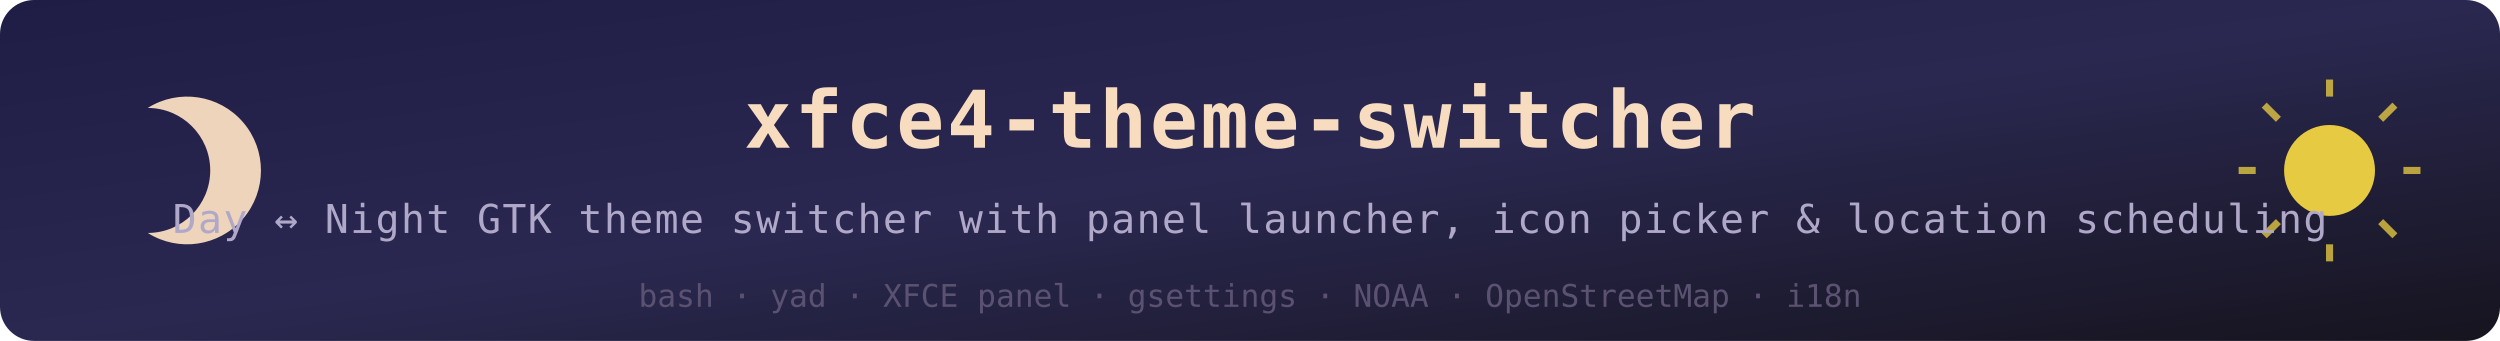
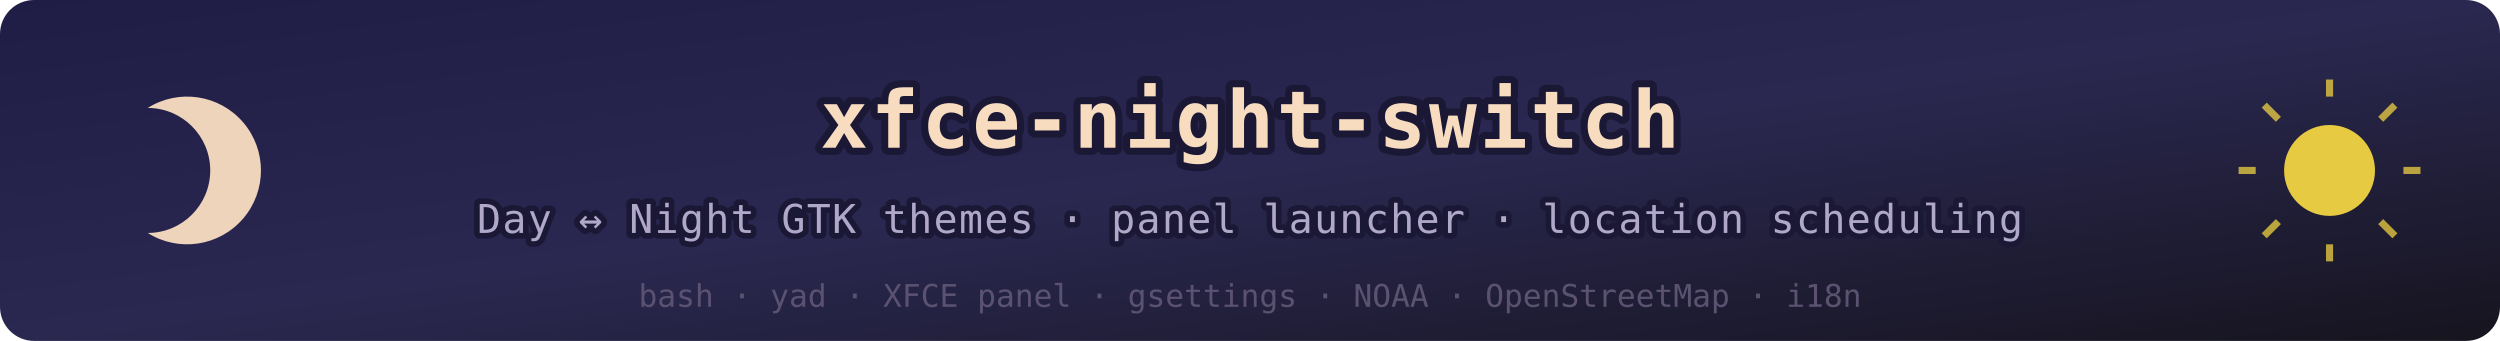
<svg xmlns="http://www.w3.org/2000/svg" width="880" height="120" viewBox="0 0 880 120">
  <defs>
    <linearGradient id="bg" x1="0%" y1="0%" x2="100%" y2="100%">
      <stop offset="0%" style="stop-color:#1f1d45" />
      <stop offset="50%" style="stop-color:#2a2850" />
      <stop offset="100%" style="stop-color:#16141e" />
    </linearGradient>
  </defs>
  <rect width="880" height="120" rx="12" fill="url(#bg)" />
  <path d="M52 38 a26 26 0 1 1 0 44 a18 18 0 1 0 0-44z" fill="#f8dcc0" opacity="0.95" />
  <circle cx="820" cy="60" r="16" fill="#fcdd42" opacity="0.9" />
  <g stroke="#fcdd42" stroke-width="2.5" opacity="0.7">
    <line x1="820" y1="34" x2="820" y2="28" />
    <line x1="820" y1="86" x2="820" y2="92" />
    <line x1="794" y1="60" x2="788" y2="60" />
    <line x1="846" y1="60" x2="852" y2="60" />
    <line x1="802" y1="42" x2="797" y2="37" />
    <line x1="838" y1="78" x2="843" y2="83" />
    <line x1="838" y1="42" x2="843" y2="37" />
    <line x1="802" y1="78" x2="797" y2="83" />
  </g>
-   <text x="440" y="52" font-family="'SF Mono', 'Fira Code', monospace" font-size="28" font-weight="600" fill="#f8dcc0" text-anchor="middle" letter-spacing="1">
-     xfce4-theme-switcher
+   <text x="440" y="52" font-family="'SF Mono', 'Fira Code', monospace" font-size="28" font-weight="600" text-anchor="middle" letter-spacing="1" stroke="#1a1835" stroke-width="5" stroke-linejoin="round" paint-order="stroke" fill="#f8dcc0">
+     xfce-night-switch
  </text>
-   <text x="440" y="82" font-family="'SF Mono', 'Fira Code', monospace" font-size="14" fill="#b0a8c8" text-anchor="middle" letter-spacing="0.5">
-     Day ↔ Night GTK theme switcher with panel launcher, icon picker &amp; location scheduling
+   <text x="440" y="82" font-family="'SF Mono', 'Fira Code', monospace" font-size="14" text-anchor="middle" letter-spacing="0.5" stroke="#1a1835" stroke-width="4" stroke-linejoin="round" paint-order="stroke" fill="#b0a8c8">
+     Day ↔ Night GTK themes · panel launcher · location scheduling
  </text>
  <text x="440" y="108" font-family="monospace" font-size="11" fill="#5a5270" text-anchor="middle">
    bash · yad · XFCE panel · gsettings · NOAA · OpenStreetMap · i18n
  </text>
</svg>
